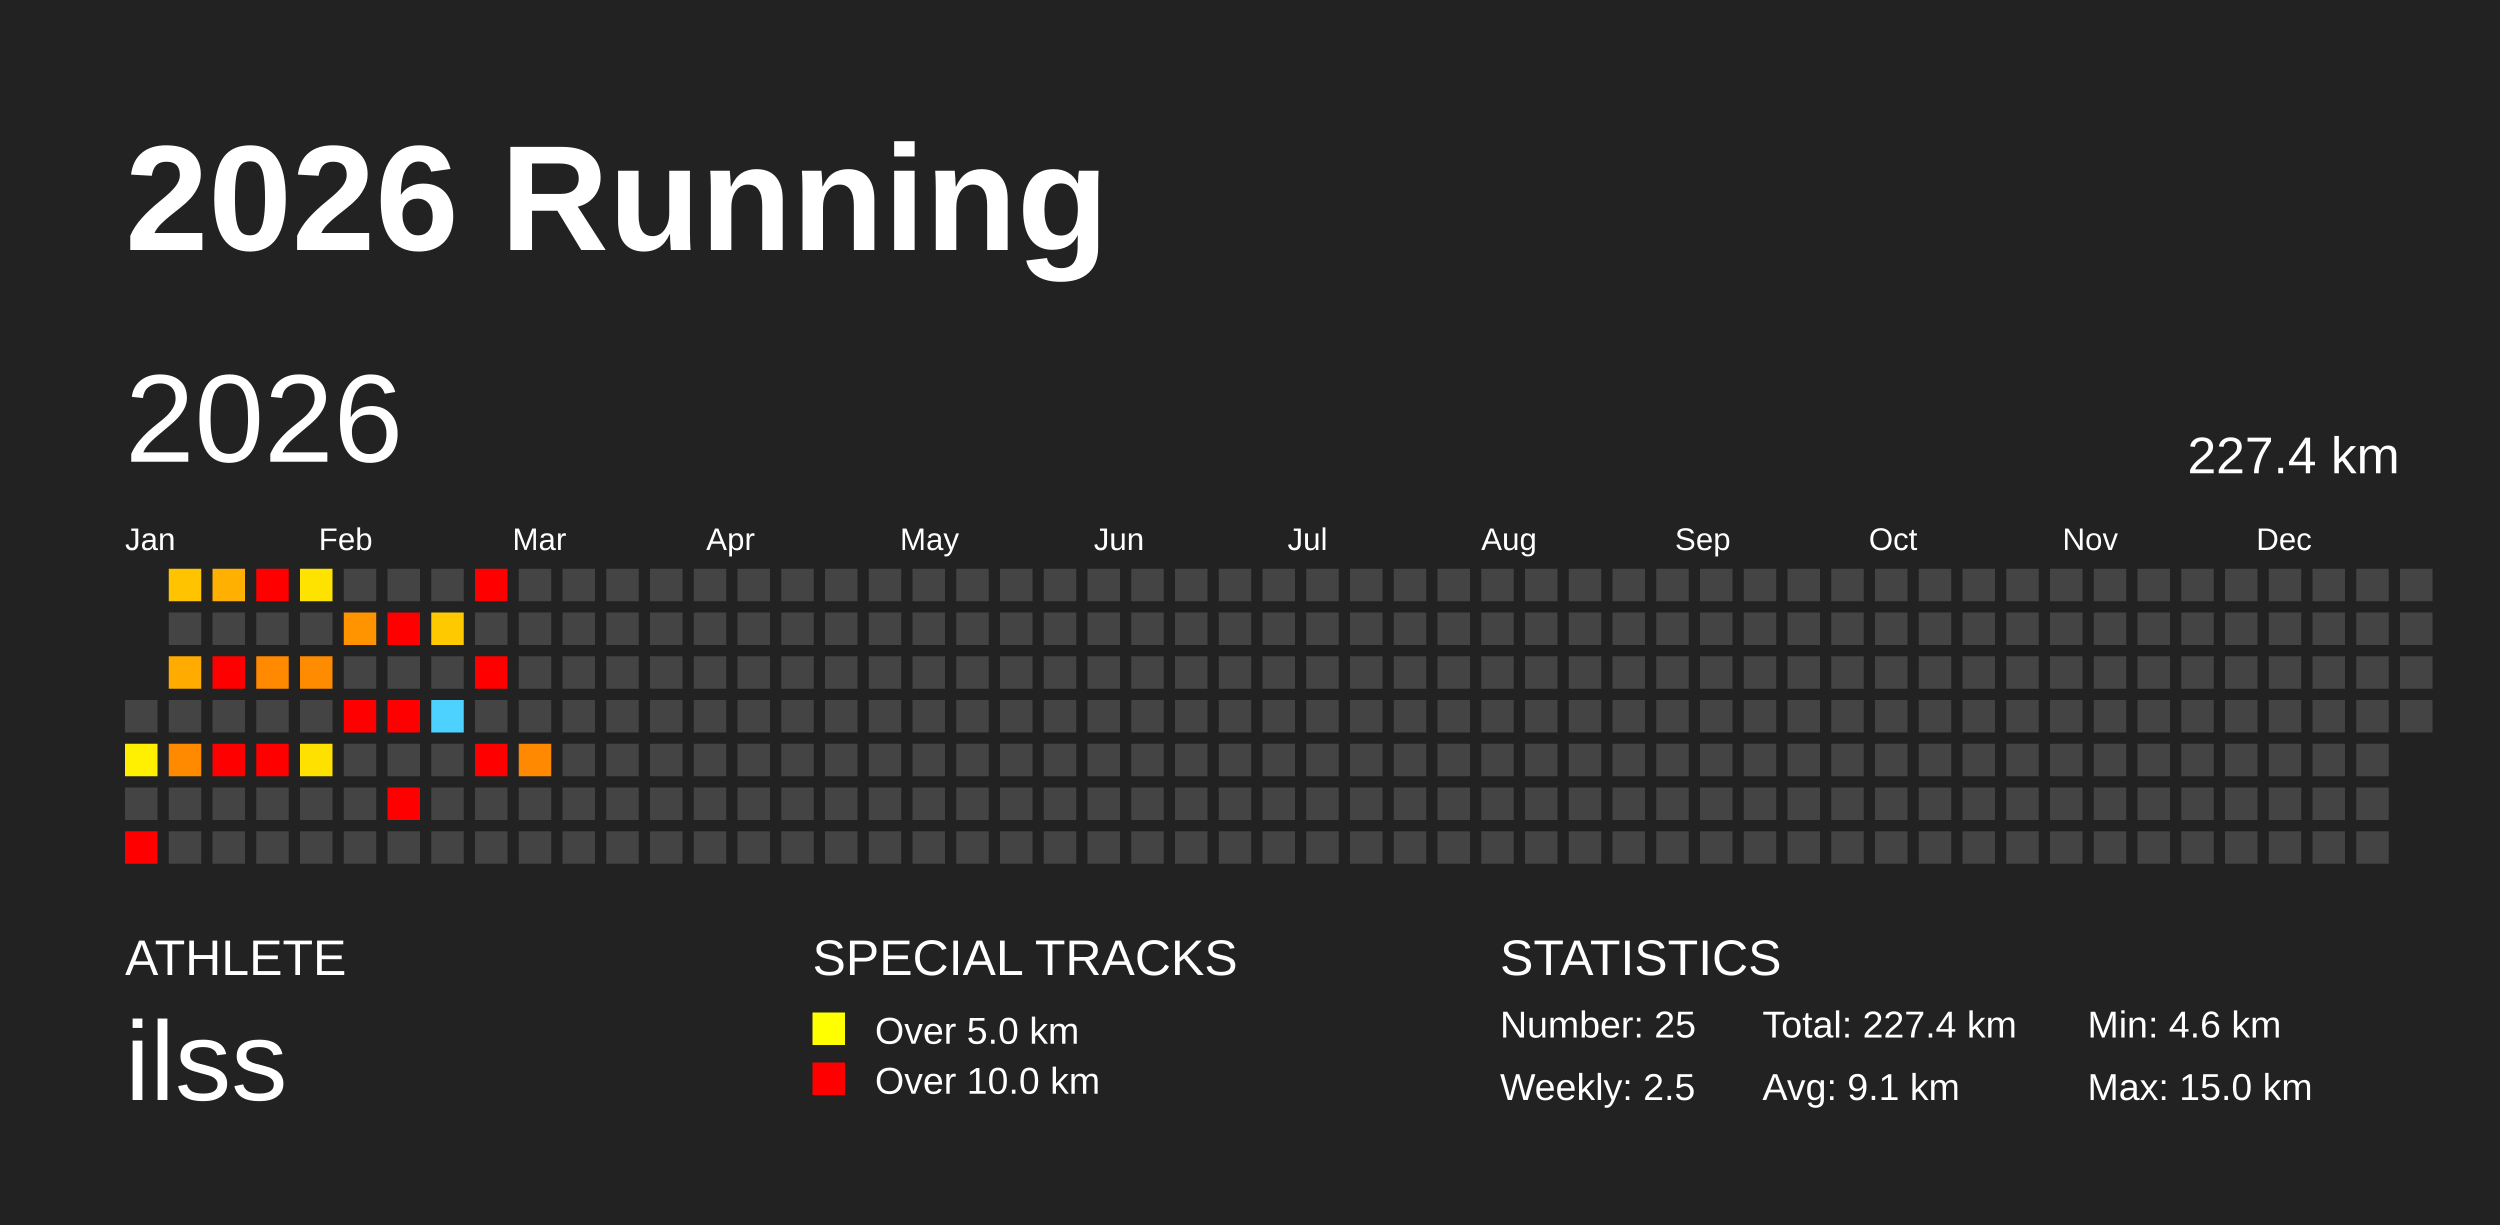
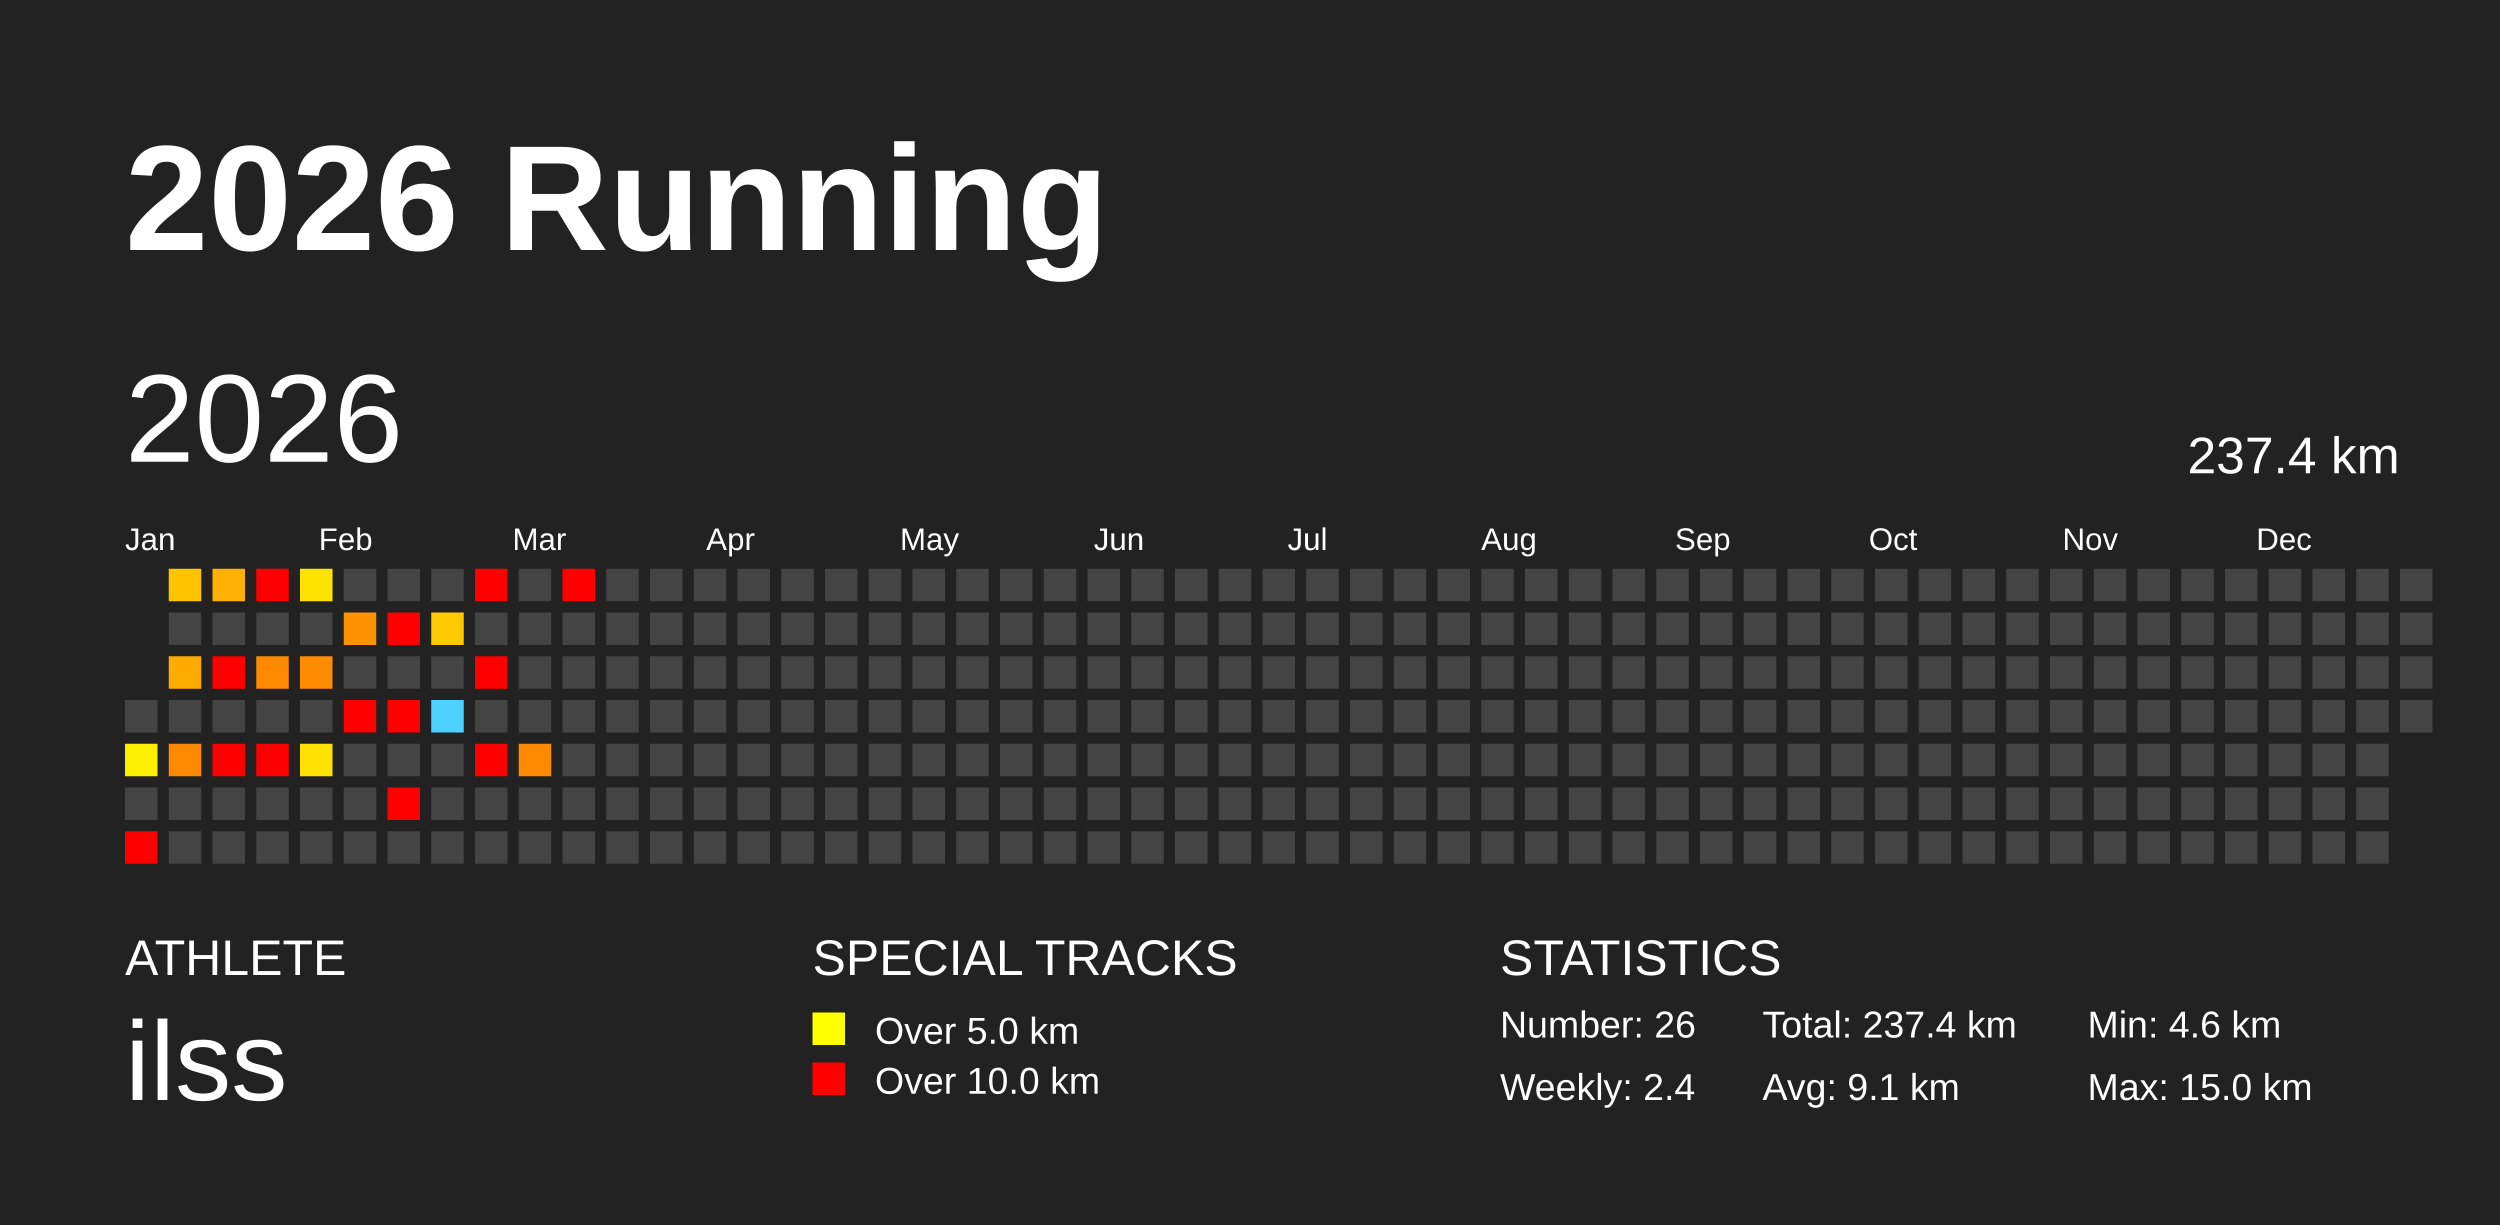
<svg xmlns="http://www.w3.org/2000/svg" baseProfile="full" height="98mm" version="1.1" viewBox="0,0,200,98" width="200mm">
  <defs />
  <rect fill="#222222" height="98" width="200" x="0" y="0" />
  <text fill="#FFFFFF" style="font-size:12px; font-family:Arial; font-weight:bold;" x="10" y="20">2026 Running</text>
  <text fill="#FFFFFF" style="font-size:4px; font-family:Arial" x="10" y="78">ATHLETE</text>
  <text fill="#FFFFFF" style="font-size:9px; font-family:Arial" x="10" y="88">ilss</text>
  <text fill="#FFFFFF" style="font-size:4px; font-family:Arial" x="65" y="78">SPECIAL TRACKS</text>
  <rect fill="yellow" height="2.6" width="2.6" x="65" y="81" />
  <text fill="#FFFFFF" style="font-size:3px; font-family:Arial" x="70" y="83.5">Over 5.0 km</text>
  <rect fill="red" height="2.6" width="2.6" x="65" y="85" />
  <text fill="#FFFFFF" style="font-size:3px; font-family:Arial" x="70" y="87.5">Over 10.0 km</text>
  <text fill="#FFFFFF" style="font-size:4px; font-family:Arial" x="120" y="78">STATISTICS</text>
-   <text fill="#FFFFFF" style="font-size:3px; font-family:Arial" x="120" y="83">Number: 25</text>
-   <text fill="#FFFFFF" style="font-size:3px; font-family:Arial" x="120" y="88">Weekly: 2.5</text>
-   <text fill="#FFFFFF" style="font-size:3px; font-family:Arial" x="141" y="83">Total: 227.4 km</text>
+   <text fill="#FFFFFF" style="font-size:3px; font-family:Arial" x="120" y="83">Number: 26</text>
+   <text fill="#FFFFFF" style="font-size:3px; font-family:Arial" x="120" y="88">Weekly: 2.4</text>
+   <text fill="#FFFFFF" style="font-size:3px; font-family:Arial" x="141" y="83">Total: 237.4 km</text>
  <text fill="#FFFFFF" style="font-size:3px; font-family:Arial" x="141" y="88">Avg: 9.1 km</text>
  <text fill="#FFFFFF" style="font-size:3px; font-family:Arial" x="167" y="83">Min: 4.6 km</text>
  <text fill="#FFFFFF" style="font-size:3px; font-family:Arial" x="167" y="88">Max: 15.0 km</text>
  <text dominant-baseline="hanging" fill="#FFFFFF" style="font-size:10.0px; font-family:Arial;" x="10" y="30">2026</text>
-   <text dominant-baseline="hanging" fill="#FFFFFF" style="font-size:4.125px; font-family:Arial;" x="175" y="35">227.4 km</text>
+   <text dominant-baseline="hanging" fill="#FFFFFF" style="font-size:4.125px; font-family:Arial;" x="175" y="35">237.4 km</text>
  <text fill="#FFFFFF" style="font-size:2.5px; font-family:Arial" x="10.0" y="44">Jan</text>
  <text fill="#FFFFFF" style="font-size:2.5px; font-family:Arial" x="25.5" y="44">Feb</text>
  <text fill="#FFFFFF" style="font-size:2.5px; font-family:Arial" x="41.0" y="44">Mar</text>
  <text fill="#FFFFFF" style="font-size:2.5px; font-family:Arial" x="56.5" y="44">Apr</text>
  <text fill="#FFFFFF" style="font-size:2.5px; font-family:Arial" x="72.0" y="44">May</text>
  <text fill="#FFFFFF" style="font-size:2.5px; font-family:Arial" x="87.5" y="44">Jun</text>
  <text fill="#FFFFFF" style="font-size:2.5px; font-family:Arial" x="103.0" y="44">Jul</text>
  <text fill="#FFFFFF" style="font-size:2.5px; font-family:Arial" x="118.5" y="44">Aug</text>
  <text fill="#FFFFFF" style="font-size:2.5px; font-family:Arial" x="134.0" y="44">Sep</text>
  <text fill="#FFFFFF" style="font-size:2.5px; font-family:Arial" x="149.5" y="44">Oct</text>
  <text fill="#FFFFFF" style="font-size:2.5px; font-family:Arial" x="165.0" y="44">Nov</text>
  <text fill="#FFFFFF" style="font-size:2.5px; font-family:Arial" x="180.5" y="44">Dec</text>
  <rect fill="#444444" height="2.6" width="2.6" x="10.0" y="56.0" />
  <rect fill="#ffef00" height="2.6" width="2.6" x="10.0" y="59.5" />
  <rect fill="#444444" height="2.6" width="2.6" x="10.0" y="63.0" />
  <rect fill="red" height="2.6" width="2.6" x="10.0" y="66.5" />
  <rect fill="#ffc300" height="2.6" width="2.6" x="13.5" y="45.5" />
  <rect fill="#444444" height="2.6" width="2.6" x="13.5" y="49.0" />
  <rect fill="#ffab00" height="2.6" width="2.6" x="13.5" y="52.5" />
  <rect fill="#444444" height="2.6" width="2.6" x="13.5" y="56.0" />
  <rect fill="#ff8a00" height="2.6" width="2.6" x="13.5" y="59.5" />
  <rect fill="#444444" height="2.6" width="2.6" x="13.5" y="63.0" />
  <rect fill="#444444" height="2.6" width="2.6" x="13.5" y="66.5" />
  <rect fill="#ffb000" height="2.6" width="2.6" x="17.0" y="45.5" />
  <rect fill="#444444" height="2.6" width="2.6" x="17.0" y="49.0" />
  <rect fill="red" height="2.6" width="2.6" x="17.0" y="52.5" />
  <rect fill="#444444" height="2.6" width="2.6" x="17.0" y="56.0" />
  <rect fill="red" height="2.6" width="2.6" x="17.0" y="59.5" />
  <rect fill="#444444" height="2.6" width="2.6" x="17.0" y="63.0" />
  <rect fill="#444444" height="2.6" width="2.6" x="17.0" y="66.5" />
  <rect fill="red" height="2.6" width="2.6" x="20.5" y="45.5" />
  <rect fill="#444444" height="2.6" width="2.6" x="20.5" y="49.0" />
  <rect fill="#ff8900" height="2.6" width="2.6" x="20.5" y="52.5" />
  <rect fill="#444444" height="2.6" width="2.6" x="20.5" y="56.0" />
  <rect fill="red" height="2.6" width="2.6" x="20.5" y="59.5" />
  <rect fill="#444444" height="2.6" width="2.6" x="20.5" y="63.0" />
  <rect fill="#444444" height="2.6" width="2.6" x="20.5" y="66.5" />
  <rect fill="#ffe300" height="2.6" width="2.6" x="24.0" y="45.5" />
  <rect fill="#444444" height="2.6" width="2.6" x="24.0" y="49.0" />
  <rect fill="#ff8b00" height="2.6" width="2.6" x="24.0" y="52.5" />
  <rect fill="#444444" height="2.6" width="2.6" x="24.0" y="56.0" />
  <rect fill="#ffe100" height="2.6" width="2.6" x="24.0" y="59.5" />
  <rect fill="#444444" height="2.6" width="2.6" x="24.0" y="63.0" />
  <rect fill="#444444" height="2.6" width="2.6" x="24.0" y="66.5" />
  <rect fill="#444444" height="2.6" width="2.6" x="27.5" y="45.5" />
  <rect fill="#ff9300" height="2.6" width="2.6" x="27.5" y="49.0" />
  <rect fill="#444444" height="2.6" width="2.6" x="27.5" y="52.5" />
  <rect fill="red" height="2.6" width="2.6" x="27.5" y="56.0" />
  <rect fill="#444444" height="2.6" width="2.6" x="27.5" y="59.5" />
  <rect fill="#444444" height="2.6" width="2.6" x="27.5" y="63.0" />
  <rect fill="#444444" height="2.6" width="2.6" x="27.5" y="66.5" />
  <rect fill="#444444" height="2.6" width="2.6" x="31.0" y="45.5" />
  <rect fill="red" height="2.6" width="2.6" x="31.0" y="49.0" />
  <rect fill="#444444" height="2.6" width="2.6" x="31.0" y="52.5" />
  <rect fill="red" height="2.6" width="2.6" x="31.0" y="56.0" />
  <rect fill="#444444" height="2.6" width="2.6" x="31.0" y="59.5" />
  <rect fill="red" height="2.6" width="2.6" x="31.0" y="63.0" />
  <rect fill="#444444" height="2.6" width="2.6" x="31.0" y="66.5" />
  <rect fill="#444444" height="2.6" width="2.6" x="34.5" y="45.5" />
  <rect fill="#ffc900" height="2.6" width="2.6" x="34.5" y="49.0" />
  <rect fill="#444444" height="2.6" width="2.6" x="34.5" y="52.5" />
  <rect fill="#4dd2ff" height="2.6" width="2.6" x="34.5" y="56.0" />
  <rect fill="#444444" height="2.6" width="2.6" x="34.5" y="59.5" />
  <rect fill="#444444" height="2.6" width="2.6" x="34.5" y="63.0" />
  <rect fill="#444444" height="2.6" width="2.6" x="34.5" y="66.5" />
  <rect fill="red" height="2.6" width="2.6" x="38.0" y="45.5" />
  <rect fill="#444444" height="2.6" width="2.6" x="38.0" y="49.0" />
  <rect fill="red" height="2.6" width="2.6" x="38.0" y="52.5" />
  <rect fill="#444444" height="2.6" width="2.6" x="38.0" y="56.0" />
  <rect fill="red" height="2.6" width="2.6" x="38.0" y="59.5" />
  <rect fill="#444444" height="2.6" width="2.6" x="38.0" y="63.0" />
  <rect fill="#444444" height="2.6" width="2.6" x="38.0" y="66.5" />
  <rect fill="#444444" height="2.6" width="2.6" x="41.5" y="45.5" />
  <rect fill="#444444" height="2.6" width="2.6" x="41.5" y="49.0" />
  <rect fill="#444444" height="2.6" width="2.6" x="41.5" y="52.5" />
  <rect fill="#444444" height="2.6" width="2.6" x="41.5" y="56.0" />
  <rect fill="#ff8900" height="2.6" width="2.6" x="41.5" y="59.5" />
  <rect fill="#444444" height="2.6" width="2.6" x="41.5" y="63.0" />
  <rect fill="#444444" height="2.6" width="2.6" x="41.5" y="66.5" />
-   <rect fill="#444444" height="2.6" width="2.6" x="45.0" y="45.5" />
+   <rect fill="red" height="2.6" width="2.6" x="45.0" y="45.5" />
  <rect fill="#444444" height="2.6" width="2.6" x="45.0" y="49.0" />
  <rect fill="#444444" height="2.6" width="2.6" x="45.0" y="52.5" />
  <rect fill="#444444" height="2.6" width="2.6" x="45.0" y="56.0" />
  <rect fill="#444444" height="2.6" width="2.6" x="45.0" y="59.5" />
  <rect fill="#444444" height="2.6" width="2.6" x="45.0" y="63.0" />
  <rect fill="#444444" height="2.6" width="2.6" x="45.0" y="66.5" />
  <rect fill="#444444" height="2.6" width="2.6" x="48.5" y="45.5" />
  <rect fill="#444444" height="2.6" width="2.6" x="48.5" y="49.0" />
  <rect fill="#444444" height="2.6" width="2.6" x="48.5" y="52.5" />
  <rect fill="#444444" height="2.6" width="2.6" x="48.5" y="56.0" />
  <rect fill="#444444" height="2.6" width="2.6" x="48.5" y="59.5" />
  <rect fill="#444444" height="2.6" width="2.6" x="48.5" y="63.0" />
  <rect fill="#444444" height="2.6" width="2.6" x="48.5" y="66.5" />
  <rect fill="#444444" height="2.6" width="2.6" x="52.0" y="45.5" />
  <rect fill="#444444" height="2.6" width="2.6" x="52.0" y="49.0" />
  <rect fill="#444444" height="2.6" width="2.6" x="52.0" y="52.5" />
  <rect fill="#444444" height="2.6" width="2.6" x="52.0" y="56.0" />
  <rect fill="#444444" height="2.6" width="2.6" x="52.0" y="59.5" />
  <rect fill="#444444" height="2.6" width="2.6" x="52.0" y="63.0" />
  <rect fill="#444444" height="2.6" width="2.6" x="52.0" y="66.5" />
  <rect fill="#444444" height="2.6" width="2.6" x="55.5" y="45.5" />
  <rect fill="#444444" height="2.6" width="2.6" x="55.5" y="49.0" />
  <rect fill="#444444" height="2.6" width="2.6" x="55.5" y="52.5" />
  <rect fill="#444444" height="2.6" width="2.6" x="55.5" y="56.0" />
  <rect fill="#444444" height="2.6" width="2.6" x="55.5" y="59.5" />
  <rect fill="#444444" height="2.6" width="2.6" x="55.5" y="63.0" />
  <rect fill="#444444" height="2.6" width="2.6" x="55.5" y="66.5" />
  <rect fill="#444444" height="2.6" width="2.6" x="59.0" y="45.5" />
  <rect fill="#444444" height="2.6" width="2.6" x="59.0" y="49.0" />
  <rect fill="#444444" height="2.6" width="2.6" x="59.0" y="52.5" />
  <rect fill="#444444" height="2.6" width="2.6" x="59.0" y="56.0" />
  <rect fill="#444444" height="2.6" width="2.6" x="59.0" y="59.5" />
  <rect fill="#444444" height="2.6" width="2.6" x="59.0" y="63.0" />
  <rect fill="#444444" height="2.6" width="2.6" x="59.0" y="66.5" />
  <rect fill="#444444" height="2.6" width="2.6" x="62.5" y="45.5" />
  <rect fill="#444444" height="2.6" width="2.6" x="62.5" y="49.0" />
  <rect fill="#444444" height="2.6" width="2.6" x="62.5" y="52.5" />
  <rect fill="#444444" height="2.6" width="2.6" x="62.5" y="56.0" />
  <rect fill="#444444" height="2.6" width="2.6" x="62.5" y="59.5" />
  <rect fill="#444444" height="2.6" width="2.6" x="62.5" y="63.0" />
  <rect fill="#444444" height="2.6" width="2.6" x="62.5" y="66.5" />
  <rect fill="#444444" height="2.6" width="2.6" x="66.0" y="45.5" />
  <rect fill="#444444" height="2.6" width="2.6" x="66.0" y="49.0" />
  <rect fill="#444444" height="2.6" width="2.6" x="66.0" y="52.5" />
  <rect fill="#444444" height="2.6" width="2.6" x="66.0" y="56.0" />
  <rect fill="#444444" height="2.6" width="2.6" x="66.0" y="59.5" />
  <rect fill="#444444" height="2.6" width="2.6" x="66.0" y="63.0" />
  <rect fill="#444444" height="2.6" width="2.6" x="66.0" y="66.5" />
  <rect fill="#444444" height="2.6" width="2.6" x="69.5" y="45.5" />
  <rect fill="#444444" height="2.6" width="2.6" x="69.5" y="49.0" />
  <rect fill="#444444" height="2.6" width="2.6" x="69.5" y="52.5" />
  <rect fill="#444444" height="2.6" width="2.6" x="69.5" y="56.0" />
  <rect fill="#444444" height="2.6" width="2.6" x="69.5" y="59.5" />
  <rect fill="#444444" height="2.6" width="2.6" x="69.5" y="63.0" />
  <rect fill="#444444" height="2.6" width="2.6" x="69.5" y="66.5" />
  <rect fill="#444444" height="2.6" width="2.6" x="73.0" y="45.5" />
  <rect fill="#444444" height="2.6" width="2.6" x="73.0" y="49.0" />
  <rect fill="#444444" height="2.6" width="2.6" x="73.0" y="52.5" />
  <rect fill="#444444" height="2.6" width="2.6" x="73.0" y="56.0" />
  <rect fill="#444444" height="2.6" width="2.6" x="73.0" y="59.5" />
  <rect fill="#444444" height="2.6" width="2.6" x="73.0" y="63.0" />
  <rect fill="#444444" height="2.6" width="2.6" x="73.0" y="66.5" />
  <rect fill="#444444" height="2.6" width="2.6" x="76.5" y="45.5" />
  <rect fill="#444444" height="2.6" width="2.6" x="76.5" y="49.0" />
  <rect fill="#444444" height="2.6" width="2.6" x="76.5" y="52.5" />
  <rect fill="#444444" height="2.6" width="2.6" x="76.5" y="56.0" />
  <rect fill="#444444" height="2.6" width="2.6" x="76.5" y="59.5" />
  <rect fill="#444444" height="2.6" width="2.6" x="76.5" y="63.0" />
  <rect fill="#444444" height="2.6" width="2.6" x="76.5" y="66.5" />
  <rect fill="#444444" height="2.6" width="2.6" x="80.0" y="45.5" />
  <rect fill="#444444" height="2.6" width="2.6" x="80.0" y="49.0" />
  <rect fill="#444444" height="2.6" width="2.6" x="80.0" y="52.5" />
  <rect fill="#444444" height="2.6" width="2.6" x="80.0" y="56.0" />
  <rect fill="#444444" height="2.6" width="2.6" x="80.0" y="59.5" />
  <rect fill="#444444" height="2.6" width="2.6" x="80.0" y="63.0" />
  <rect fill="#444444" height="2.6" width="2.6" x="80.0" y="66.5" />
  <rect fill="#444444" height="2.6" width="2.6" x="83.5" y="45.5" />
  <rect fill="#444444" height="2.6" width="2.6" x="83.5" y="49.0" />
  <rect fill="#444444" height="2.6" width="2.6" x="83.5" y="52.5" />
  <rect fill="#444444" height="2.6" width="2.6" x="83.5" y="56.0" />
  <rect fill="#444444" height="2.6" width="2.6" x="83.5" y="59.5" />
  <rect fill="#444444" height="2.6" width="2.6" x="83.5" y="63.0" />
  <rect fill="#444444" height="2.6" width="2.6" x="83.5" y="66.5" />
  <rect fill="#444444" height="2.6" width="2.6" x="87.0" y="45.5" />
  <rect fill="#444444" height="2.6" width="2.6" x="87.0" y="49.0" />
  <rect fill="#444444" height="2.6" width="2.6" x="87.0" y="52.5" />
  <rect fill="#444444" height="2.6" width="2.6" x="87.0" y="56.0" />
  <rect fill="#444444" height="2.6" width="2.6" x="87.0" y="59.5" />
  <rect fill="#444444" height="2.6" width="2.6" x="87.0" y="63.0" />
  <rect fill="#444444" height="2.6" width="2.6" x="87.0" y="66.5" />
  <rect fill="#444444" height="2.6" width="2.6" x="90.5" y="45.5" />
  <rect fill="#444444" height="2.6" width="2.6" x="90.5" y="49.0" />
  <rect fill="#444444" height="2.6" width="2.6" x="90.5" y="52.5" />
  <rect fill="#444444" height="2.6" width="2.6" x="90.5" y="56.0" />
  <rect fill="#444444" height="2.6" width="2.6" x="90.5" y="59.5" />
  <rect fill="#444444" height="2.6" width="2.6" x="90.5" y="63.0" />
  <rect fill="#444444" height="2.6" width="2.6" x="90.5" y="66.5" />
  <rect fill="#444444" height="2.6" width="2.6" x="94.0" y="45.5" />
  <rect fill="#444444" height="2.6" width="2.6" x="94.0" y="49.0" />
  <rect fill="#444444" height="2.6" width="2.6" x="94.0" y="52.5" />
  <rect fill="#444444" height="2.6" width="2.6" x="94.0" y="56.0" />
  <rect fill="#444444" height="2.6" width="2.6" x="94.0" y="59.5" />
  <rect fill="#444444" height="2.6" width="2.6" x="94.0" y="63.0" />
  <rect fill="#444444" height="2.6" width="2.6" x="94.0" y="66.5" />
  <rect fill="#444444" height="2.6" width="2.6" x="97.5" y="45.5" />
  <rect fill="#444444" height="2.6" width="2.6" x="97.5" y="49.0" />
  <rect fill="#444444" height="2.6" width="2.6" x="97.5" y="52.5" />
  <rect fill="#444444" height="2.6" width="2.6" x="97.5" y="56.0" />
  <rect fill="#444444" height="2.6" width="2.6" x="97.5" y="59.5" />
  <rect fill="#444444" height="2.6" width="2.6" x="97.5" y="63.0" />
  <rect fill="#444444" height="2.6" width="2.6" x="97.5" y="66.5" />
  <rect fill="#444444" height="2.6" width="2.6" x="101.0" y="45.5" />
  <rect fill="#444444" height="2.6" width="2.6" x="101.0" y="49.0" />
  <rect fill="#444444" height="2.6" width="2.6" x="101.0" y="52.5" />
  <rect fill="#444444" height="2.6" width="2.6" x="101.0" y="56.0" />
  <rect fill="#444444" height="2.6" width="2.6" x="101.0" y="59.5" />
  <rect fill="#444444" height="2.6" width="2.6" x="101.0" y="63.0" />
  <rect fill="#444444" height="2.6" width="2.6" x="101.0" y="66.5" />
  <rect fill="#444444" height="2.6" width="2.6" x="104.5" y="45.5" />
  <rect fill="#444444" height="2.6" width="2.6" x="104.5" y="49.0" />
  <rect fill="#444444" height="2.6" width="2.6" x="104.5" y="52.5" />
  <rect fill="#444444" height="2.6" width="2.6" x="104.5" y="56.0" />
  <rect fill="#444444" height="2.6" width="2.6" x="104.5" y="59.5" />
  <rect fill="#444444" height="2.6" width="2.6" x="104.5" y="63.0" />
  <rect fill="#444444" height="2.6" width="2.6" x="104.5" y="66.5" />
  <rect fill="#444444" height="2.6" width="2.6" x="108.0" y="45.5" />
  <rect fill="#444444" height="2.6" width="2.6" x="108.0" y="49.0" />
  <rect fill="#444444" height="2.6" width="2.6" x="108.0" y="52.5" />
  <rect fill="#444444" height="2.6" width="2.6" x="108.0" y="56.0" />
  <rect fill="#444444" height="2.6" width="2.6" x="108.0" y="59.5" />
  <rect fill="#444444" height="2.6" width="2.6" x="108.0" y="63.0" />
  <rect fill="#444444" height="2.6" width="2.6" x="108.0" y="66.5" />
  <rect fill="#444444" height="2.6" width="2.6" x="111.5" y="45.5" />
  <rect fill="#444444" height="2.6" width="2.6" x="111.5" y="49.0" />
  <rect fill="#444444" height="2.6" width="2.6" x="111.5" y="52.5" />
  <rect fill="#444444" height="2.6" width="2.6" x="111.5" y="56.0" />
  <rect fill="#444444" height="2.6" width="2.6" x="111.5" y="59.5" />
  <rect fill="#444444" height="2.6" width="2.6" x="111.5" y="63.0" />
  <rect fill="#444444" height="2.6" width="2.6" x="111.5" y="66.5" />
  <rect fill="#444444" height="2.6" width="2.6" x="115.0" y="45.5" />
  <rect fill="#444444" height="2.6" width="2.6" x="115.0" y="49.0" />
  <rect fill="#444444" height="2.6" width="2.6" x="115.0" y="52.5" />
  <rect fill="#444444" height="2.6" width="2.6" x="115.0" y="56.0" />
  <rect fill="#444444" height="2.6" width="2.6" x="115.0" y="59.5" />
  <rect fill="#444444" height="2.6" width="2.6" x="115.0" y="63.0" />
  <rect fill="#444444" height="2.6" width="2.6" x="115.0" y="66.5" />
  <rect fill="#444444" height="2.6" width="2.6" x="118.5" y="45.5" />
  <rect fill="#444444" height="2.6" width="2.6" x="118.5" y="49.0" />
  <rect fill="#444444" height="2.6" width="2.6" x="118.5" y="52.5" />
  <rect fill="#444444" height="2.6" width="2.6" x="118.5" y="56.0" />
  <rect fill="#444444" height="2.6" width="2.6" x="118.5" y="59.5" />
  <rect fill="#444444" height="2.6" width="2.6" x="118.5" y="63.0" />
  <rect fill="#444444" height="2.6" width="2.6" x="118.5" y="66.5" />
  <rect fill="#444444" height="2.6" width="2.6" x="122.0" y="45.5" />
  <rect fill="#444444" height="2.6" width="2.6" x="122.0" y="49.0" />
  <rect fill="#444444" height="2.6" width="2.6" x="122.0" y="52.5" />
  <rect fill="#444444" height="2.6" width="2.6" x="122.0" y="56.0" />
  <rect fill="#444444" height="2.6" width="2.6" x="122.0" y="59.5" />
  <rect fill="#444444" height="2.6" width="2.6" x="122.0" y="63.0" />
  <rect fill="#444444" height="2.6" width="2.6" x="122.0" y="66.5" />
  <rect fill="#444444" height="2.6" width="2.6" x="125.5" y="45.5" />
  <rect fill="#444444" height="2.6" width="2.6" x="125.5" y="49.0" />
  <rect fill="#444444" height="2.6" width="2.6" x="125.5" y="52.5" />
  <rect fill="#444444" height="2.6" width="2.6" x="125.5" y="56.0" />
  <rect fill="#444444" height="2.6" width="2.6" x="125.5" y="59.5" />
  <rect fill="#444444" height="2.6" width="2.6" x="125.5" y="63.0" />
  <rect fill="#444444" height="2.6" width="2.6" x="125.5" y="66.5" />
  <rect fill="#444444" height="2.6" width="2.6" x="129.0" y="45.5" />
  <rect fill="#444444" height="2.6" width="2.6" x="129.0" y="49.0" />
  <rect fill="#444444" height="2.6" width="2.6" x="129.0" y="52.5" />
  <rect fill="#444444" height="2.6" width="2.6" x="129.0" y="56.0" />
  <rect fill="#444444" height="2.6" width="2.6" x="129.0" y="59.5" />
  <rect fill="#444444" height="2.6" width="2.6" x="129.0" y="63.0" />
  <rect fill="#444444" height="2.6" width="2.6" x="129.0" y="66.5" />
  <rect fill="#444444" height="2.6" width="2.6" x="132.5" y="45.5" />
  <rect fill="#444444" height="2.6" width="2.6" x="132.5" y="49.0" />
  <rect fill="#444444" height="2.6" width="2.6" x="132.5" y="52.5" />
  <rect fill="#444444" height="2.6" width="2.6" x="132.5" y="56.0" />
  <rect fill="#444444" height="2.6" width="2.6" x="132.5" y="59.5" />
  <rect fill="#444444" height="2.6" width="2.6" x="132.5" y="63.0" />
  <rect fill="#444444" height="2.6" width="2.6" x="132.5" y="66.5" />
  <rect fill="#444444" height="2.6" width="2.6" x="136.0" y="45.5" />
  <rect fill="#444444" height="2.6" width="2.6" x="136.0" y="49.0" />
  <rect fill="#444444" height="2.6" width="2.6" x="136.0" y="52.5" />
  <rect fill="#444444" height="2.6" width="2.6" x="136.0" y="56.0" />
  <rect fill="#444444" height="2.6" width="2.6" x="136.0" y="59.5" />
  <rect fill="#444444" height="2.6" width="2.6" x="136.0" y="63.0" />
  <rect fill="#444444" height="2.6" width="2.6" x="136.0" y="66.5" />
  <rect fill="#444444" height="2.6" width="2.6" x="139.5" y="45.5" />
  <rect fill="#444444" height="2.6" width="2.6" x="139.5" y="49.0" />
  <rect fill="#444444" height="2.6" width="2.6" x="139.5" y="52.5" />
  <rect fill="#444444" height="2.6" width="2.6" x="139.5" y="56.0" />
  <rect fill="#444444" height="2.6" width="2.6" x="139.5" y="59.5" />
  <rect fill="#444444" height="2.6" width="2.6" x="139.5" y="63.0" />
  <rect fill="#444444" height="2.6" width="2.6" x="139.5" y="66.5" />
  <rect fill="#444444" height="2.6" width="2.6" x="143.0" y="45.5" />
  <rect fill="#444444" height="2.6" width="2.6" x="143.0" y="49.0" />
  <rect fill="#444444" height="2.6" width="2.6" x="143.0" y="52.5" />
  <rect fill="#444444" height="2.6" width="2.6" x="143.0" y="56.0" />
  <rect fill="#444444" height="2.6" width="2.6" x="143.0" y="59.5" />
  <rect fill="#444444" height="2.6" width="2.6" x="143.0" y="63.0" />
  <rect fill="#444444" height="2.6" width="2.6" x="143.0" y="66.5" />
  <rect fill="#444444" height="2.6" width="2.6" x="146.5" y="45.5" />
  <rect fill="#444444" height="2.6" width="2.6" x="146.5" y="49.0" />
  <rect fill="#444444" height="2.6" width="2.6" x="146.5" y="52.5" />
  <rect fill="#444444" height="2.6" width="2.6" x="146.5" y="56.0" />
  <rect fill="#444444" height="2.6" width="2.6" x="146.5" y="59.5" />
  <rect fill="#444444" height="2.6" width="2.6" x="146.5" y="63.0" />
  <rect fill="#444444" height="2.6" width="2.6" x="146.5" y="66.5" />
  <rect fill="#444444" height="2.6" width="2.6" x="150.0" y="45.5" />
  <rect fill="#444444" height="2.6" width="2.6" x="150.0" y="49.0" />
  <rect fill="#444444" height="2.6" width="2.6" x="150.0" y="52.5" />
  <rect fill="#444444" height="2.6" width="2.6" x="150.0" y="56.0" />
  <rect fill="#444444" height="2.6" width="2.6" x="150.0" y="59.5" />
  <rect fill="#444444" height="2.6" width="2.6" x="150.0" y="63.0" />
  <rect fill="#444444" height="2.6" width="2.6" x="150.0" y="66.5" />
  <rect fill="#444444" height="2.6" width="2.6" x="153.5" y="45.5" />
  <rect fill="#444444" height="2.6" width="2.6" x="153.5" y="49.0" />
  <rect fill="#444444" height="2.6" width="2.6" x="153.5" y="52.5" />
  <rect fill="#444444" height="2.6" width="2.6" x="153.5" y="56.0" />
  <rect fill="#444444" height="2.6" width="2.6" x="153.5" y="59.5" />
  <rect fill="#444444" height="2.6" width="2.6" x="153.5" y="63.0" />
  <rect fill="#444444" height="2.6" width="2.6" x="153.5" y="66.5" />
  <rect fill="#444444" height="2.6" width="2.6" x="157.0" y="45.5" />
  <rect fill="#444444" height="2.6" width="2.6" x="157.0" y="49.0" />
  <rect fill="#444444" height="2.6" width="2.6" x="157.0" y="52.5" />
  <rect fill="#444444" height="2.6" width="2.6" x="157.0" y="56.0" />
  <rect fill="#444444" height="2.6" width="2.6" x="157.0" y="59.5" />
  <rect fill="#444444" height="2.6" width="2.6" x="157.0" y="63.0" />
  <rect fill="#444444" height="2.6" width="2.6" x="157.0" y="66.5" />
  <rect fill="#444444" height="2.6" width="2.6" x="160.5" y="45.5" />
  <rect fill="#444444" height="2.6" width="2.6" x="160.5" y="49.0" />
  <rect fill="#444444" height="2.6" width="2.6" x="160.5" y="52.5" />
  <rect fill="#444444" height="2.6" width="2.6" x="160.5" y="56.0" />
  <rect fill="#444444" height="2.6" width="2.6" x="160.5" y="59.5" />
  <rect fill="#444444" height="2.6" width="2.6" x="160.5" y="63.0" />
  <rect fill="#444444" height="2.6" width="2.6" x="160.5" y="66.5" />
  <rect fill="#444444" height="2.6" width="2.6" x="164.0" y="45.5" />
  <rect fill="#444444" height="2.6" width="2.6" x="164.0" y="49.0" />
  <rect fill="#444444" height="2.6" width="2.6" x="164.0" y="52.5" />
  <rect fill="#444444" height="2.6" width="2.6" x="164.0" y="56.0" />
  <rect fill="#444444" height="2.6" width="2.6" x="164.0" y="59.5" />
  <rect fill="#444444" height="2.6" width="2.6" x="164.0" y="63.0" />
  <rect fill="#444444" height="2.6" width="2.6" x="164.0" y="66.5" />
  <rect fill="#444444" height="2.6" width="2.6" x="167.5" y="45.5" />
  <rect fill="#444444" height="2.6" width="2.6" x="167.5" y="49.0" />
  <rect fill="#444444" height="2.6" width="2.6" x="167.5" y="52.5" />
  <rect fill="#444444" height="2.6" width="2.6" x="167.5" y="56.0" />
  <rect fill="#444444" height="2.6" width="2.6" x="167.5" y="59.5" />
  <rect fill="#444444" height="2.6" width="2.6" x="167.5" y="63.0" />
  <rect fill="#444444" height="2.6" width="2.6" x="167.5" y="66.5" />
  <rect fill="#444444" height="2.6" width="2.6" x="171.0" y="45.5" />
  <rect fill="#444444" height="2.6" width="2.6" x="171.0" y="49.0" />
  <rect fill="#444444" height="2.6" width="2.6" x="171.0" y="52.5" />
  <rect fill="#444444" height="2.6" width="2.6" x="171.0" y="56.0" />
  <rect fill="#444444" height="2.6" width="2.6" x="171.0" y="59.5" />
  <rect fill="#444444" height="2.6" width="2.6" x="171.0" y="63.0" />
  <rect fill="#444444" height="2.6" width="2.6" x="171.0" y="66.5" />
  <rect fill="#444444" height="2.6" width="2.6" x="174.5" y="45.5" />
  <rect fill="#444444" height="2.6" width="2.6" x="174.5" y="49.0" />
  <rect fill="#444444" height="2.6" width="2.6" x="174.5" y="52.5" />
  <rect fill="#444444" height="2.6" width="2.6" x="174.5" y="56.0" />
  <rect fill="#444444" height="2.6" width="2.6" x="174.5" y="59.5" />
  <rect fill="#444444" height="2.6" width="2.6" x="174.5" y="63.0" />
  <rect fill="#444444" height="2.6" width="2.6" x="174.5" y="66.5" />
  <rect fill="#444444" height="2.6" width="2.6" x="178.0" y="45.5" />
  <rect fill="#444444" height="2.6" width="2.6" x="178.0" y="49.0" />
  <rect fill="#444444" height="2.6" width="2.6" x="178.0" y="52.5" />
  <rect fill="#444444" height="2.6" width="2.6" x="178.0" y="56.0" />
  <rect fill="#444444" height="2.6" width="2.6" x="178.0" y="59.5" />
  <rect fill="#444444" height="2.6" width="2.6" x="178.0" y="63.0" />
  <rect fill="#444444" height="2.6" width="2.6" x="178.0" y="66.5" />
  <rect fill="#444444" height="2.6" width="2.6" x="181.5" y="45.5" />
  <rect fill="#444444" height="2.6" width="2.6" x="181.5" y="49.0" />
  <rect fill="#444444" height="2.6" width="2.6" x="181.5" y="52.5" />
  <rect fill="#444444" height="2.6" width="2.6" x="181.5" y="56.0" />
  <rect fill="#444444" height="2.6" width="2.6" x="181.5" y="59.5" />
  <rect fill="#444444" height="2.6" width="2.6" x="181.5" y="63.0" />
  <rect fill="#444444" height="2.6" width="2.6" x="181.5" y="66.5" />
  <rect fill="#444444" height="2.6" width="2.6" x="185.0" y="45.5" />
  <rect fill="#444444" height="2.6" width="2.6" x="185.0" y="49.0" />
  <rect fill="#444444" height="2.6" width="2.6" x="185.0" y="52.5" />
  <rect fill="#444444" height="2.6" width="2.6" x="185.0" y="56.0" />
  <rect fill="#444444" height="2.6" width="2.6" x="185.0" y="59.5" />
  <rect fill="#444444" height="2.6" width="2.6" x="185.0" y="63.0" />
  <rect fill="#444444" height="2.6" width="2.6" x="185.0" y="66.5" />
  <rect fill="#444444" height="2.6" width="2.6" x="188.5" y="45.5" />
  <rect fill="#444444" height="2.6" width="2.6" x="188.5" y="49.0" />
  <rect fill="#444444" height="2.6" width="2.6" x="188.5" y="52.5" />
  <rect fill="#444444" height="2.6" width="2.6" x="188.5" y="56.0" />
  <rect fill="#444444" height="2.6" width="2.6" x="188.5" y="59.5" />
  <rect fill="#444444" height="2.6" width="2.6" x="188.5" y="63.0" />
  <rect fill="#444444" height="2.6" width="2.6" x="188.5" y="66.5" />
  <rect fill="#444444" height="2.6" width="2.6" x="192.0" y="45.5" />
  <rect fill="#444444" height="2.6" width="2.6" x="192.0" y="49.0" />
  <rect fill="#444444" height="2.6" width="2.6" x="192.0" y="52.5" />
  <rect fill="#444444" height="2.6" width="2.6" x="192.0" y="56.0" />
</svg>
